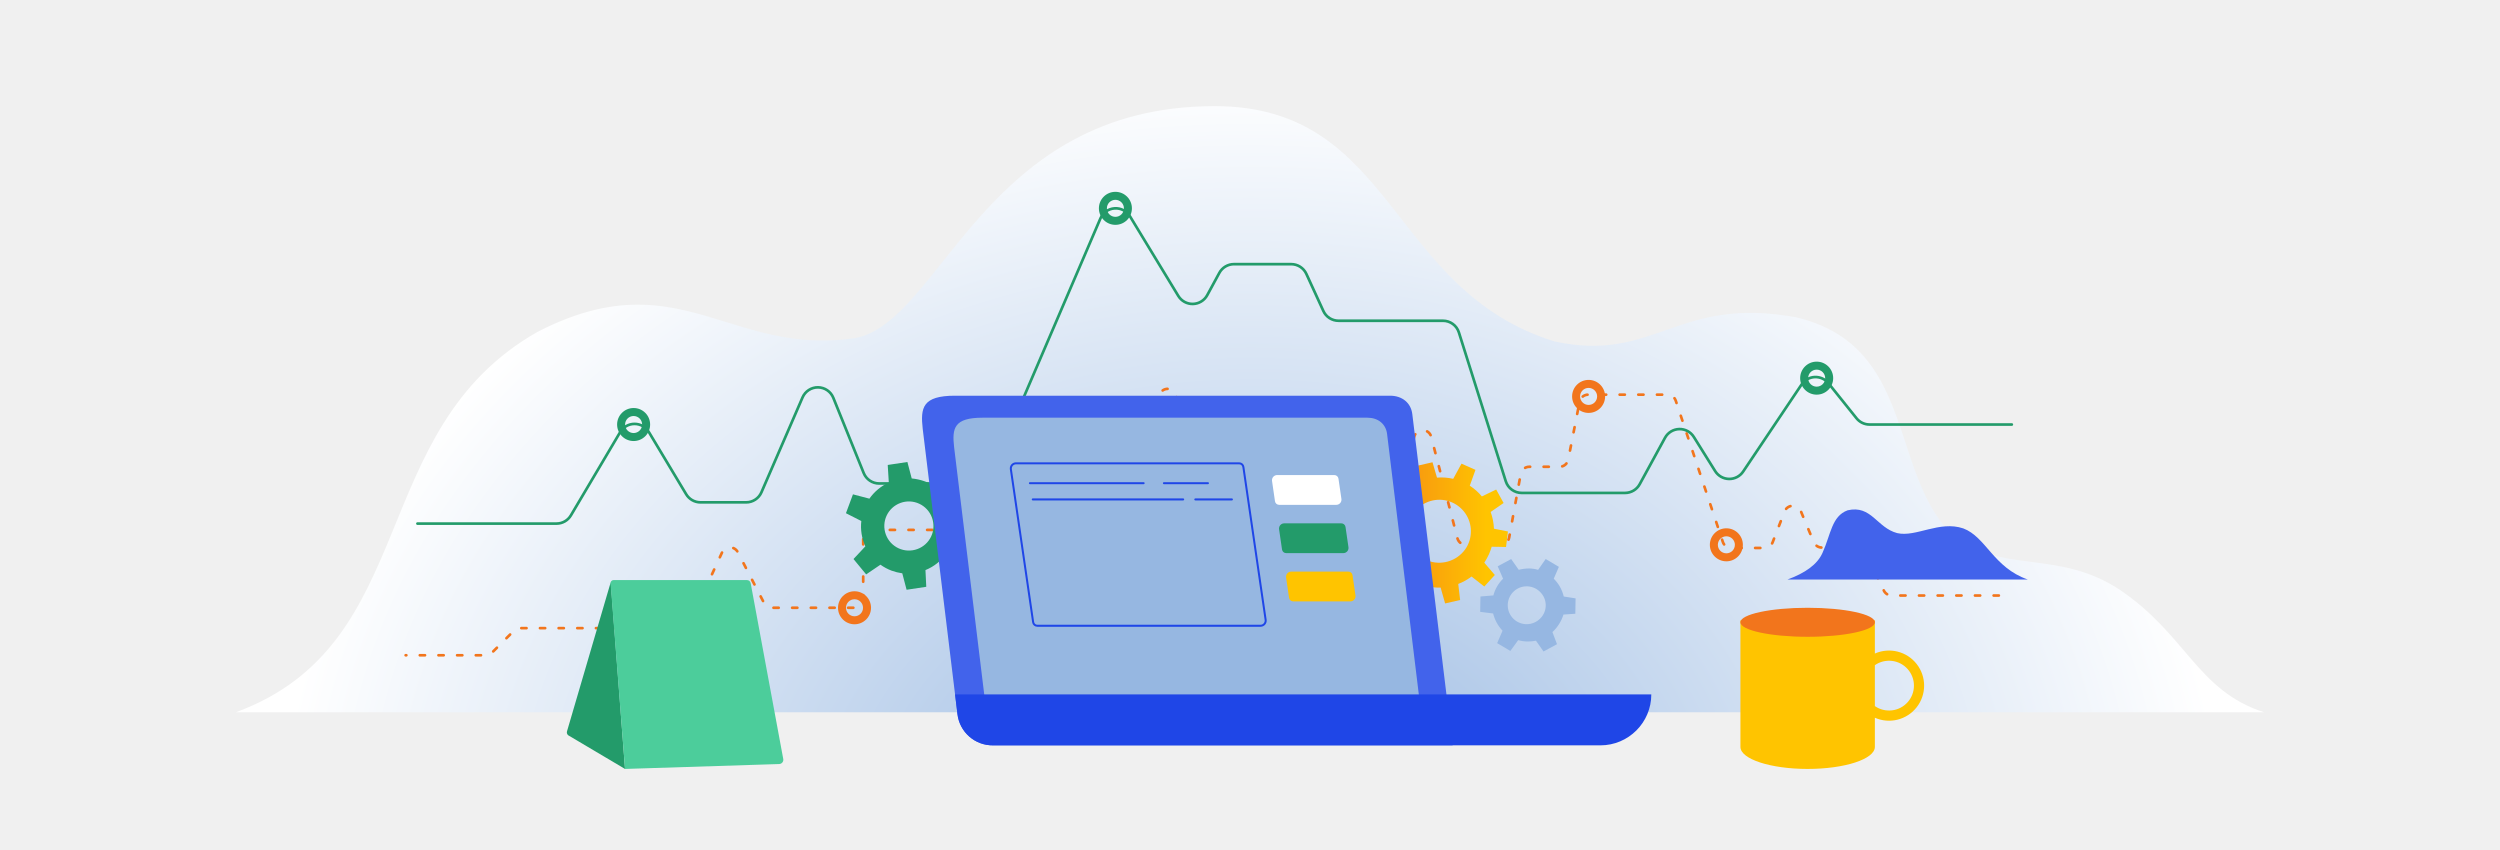
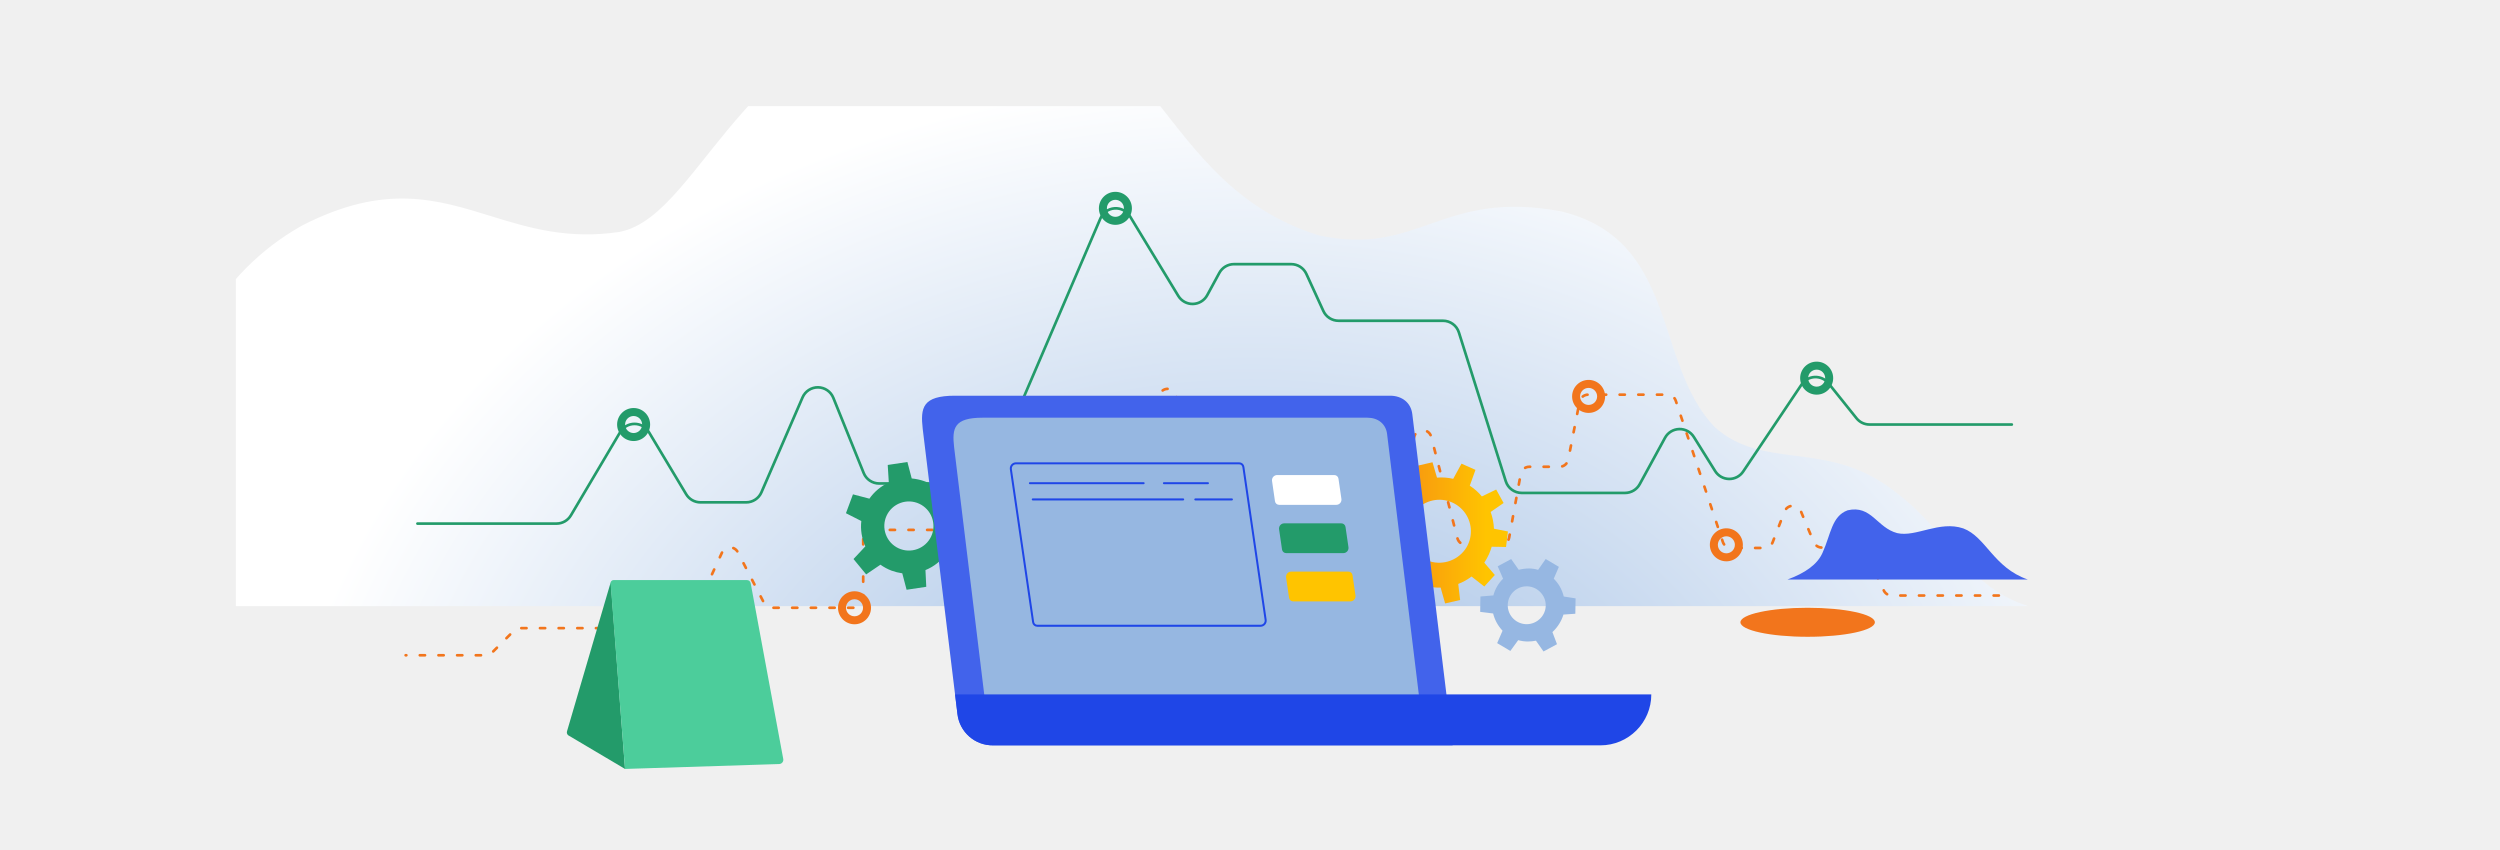
<svg xmlns="http://www.w3.org/2000/svg" viewBox="0 0 927.5 315">
  <defs>
-     <style>.a{clip-path:url(#a);}.b{fill:url(#b);}.c{clip-path:url(#c);}.d,.e,.m,.n{fill:none;stroke-miterlimit:10;}.d{stroke:#f2751c;stroke-dasharray:1.923 5;}.d,.e,.n{stroke-linecap:round;}.e{stroke:#239b6a;}.f{fill:url(#f);}.g{fill:#239b6a;}.h{fill:#4263eb;}.i{fill:#96b7e1;}.j{fill:#1f46e7;}.k{fill:#fff;}.l{fill:#ffc400;}.m,.n{stroke:#1f46e7;stroke-width:0.75px;}.o{fill:#4ccd9b;}.p{clip-path:url(#t);}.q{fill:url(#u);}.r{fill:#f2751c;}.s{fill:#96b7e2;}</style>
+     <style>.a{clip-path:url(#a)}.b{fill:url(#b)}.c{clip-path:url(#c)}.d,.e,.m,.n{fill:none;stroke-miterlimit:10}.d{stroke:#f2751c;stroke-dasharray:1.923 5}.d,.e,.n{stroke-linecap:round}.e{stroke:#239b6a}.f{fill:url(#f)}.g{fill:#239b6a}.h{fill:#4263eb}.i{fill:#96b7e1}.j{fill:#1f46e7}.k{fill:#fff}.l{fill:#ffc400}.m,.n{stroke:#1f46e7;stroke-width:.75px}.o{fill:#4ccd9b}.p{clip-path:url(#t)}.q{fill:url(#u)}.r{fill:#f2751c}.s{fill:#96b7e2}</style>
    <clipPath id="a">
-       <path d="M279.833,108.542c-18.974,2.846-33.367-1.444-47.278-5.733-20.3-6.261-39.574-12.523-70.555,3.4C97.833,142.522,119.125,222,50,247.375H802.5c-24.79-7.875-28.875-28.875-53.667-45.5-23.254-15.372-45.391-5.323-62.746-21-22.676-23.7-13.309-69.489-57.059-79.991-22.278-4.132-35.376.147-47.623,4.426-12.166,4.253-23.492,8.505-42.131,4.506C477.583,90.712,480.117,22.5,413.125,22.5c-85.75,0-101.208,79.917-133.292,86.042" transform="translate(-50 -22.5)" />
+       <path d="M279.833 108.542c-18.974 2.846-33.367-1.444-47.278-5.733-20.3-6.261-39.574-12.523-70.555 3.4C97.833 142.522 119.125 222 50 247.375h752.5c-24.79-7.875-28.875-28.875-53.667-45.5-23.254-15.372-45.391-5.323-62.746-21-22.676-23.7-13.309-69.489-57.059-79.991-22.278-4.132-35.376.147-47.623 4.426-12.166 4.253-23.492 8.505-42.131 4.506C477.583 90.712 480.117 22.5 413.125 22.5c-85.75 0-101.208 79.917-133.292 86.042" transform="translate(-50 -22.5)" />
    </clipPath>
-     <radialGradient id="b" cx="0.5" cy="1.214" r="1.602" gradientTransform="translate(0.351 0.257) scale(0.299 0.788)" gradientUnits="objectBoundingBox">
+     <radialGradient id="b" cx=".5" cy="1.214" r="1.602" gradientTransform="matrix(.299 0 0 .788 .351 .257)" gradientUnits="objectBoundingBox">
      <stop offset="0" stop-color="#96b7e1" />
      <stop offset="1" stop-color="#fff" />
    </radialGradient>
    <clipPath id="c">
-       <rect width="927.5" height="315" />
+       <path d="M0 0h927.5v315H0z" />
    </clipPath>
-     <linearGradient id="f" x1="-0.142" y1="0.315" x2="0.845" y2="0.315" gradientUnits="objectBoundingBox">
+     <linearGradient id="f" x1="-.142" y1=".315" x2=".845" y2=".315" gradientUnits="objectBoundingBox">
      <stop offset="0" stop-color="#f2751c" />
      <stop offset="1" stop-color="#ffc400" />
    </linearGradient>
    <clipPath id="t">
-       <path d="M418.847,163.327V148.141a9.238,9.238,0,1,1,0,15.187M368.97,131.514v46.96c0,4.51,11.165,8.165,24.939,8.165s24.938-3.656,24.938-8.165V167.641a13.016,13.016,0,1,0,0-23.812V131.514Z" transform="translate(-368.97 -131.514)" />
+       <path d="M418.847 163.327v-15.186a9.238 9.238 0 1 1 0 15.187m-49.877-31.814v46.96c0 4.51 11.165 8.165 24.939 8.165s24.938-3.656 24.938-8.165v-10.833a13.016 13.016 0 1 0 0-23.812v-12.315z" transform="translate(-368.97 -131.514)" />
    </clipPath>
    <linearGradient id="u" x1="-9.476" y1="1.539" x2="-9.45" y2="1.539" gradientUnits="objectBoundingBox">
      <stop offset="0" stop-color="#ff9a01" />
      <stop offset="1" stop-color="#ffc400" />
    </linearGradient>
  </defs>
-   <g transform="translate(0)">
-     <g transform="translate(87.5 39.375)">
-       <g class="a">
-         <rect class="b" width="752.5" height="224.875" />
-       </g>
-     </g>
-     <g class="c">
-       <path class="d" d="M677.063,159.114H637.329a3.252,3.252,0,0,1-2.933-1.846l-6.76-14.1a3.252,3.252,0,0,0-2.933-1.846H611.415a3.25,3.25,0,0,1-3-2l-4.8-11.491a3.251,3.251,0,0,0-6.032.081l-4.445,11.478a3.252,3.252,0,0,1-3.033,2.077H577.761a3.252,3.252,0,0,1-3.085-2.224L557.2,86.817a3.25,3.25,0,0,0-3.085-2.222h-29.4a3.249,3.249,0,0,0-3.192,2.625l-4.219,21.5a3.252,3.252,0,0,1-3.19,2.627H502.882a3.252,3.252,0,0,0-3.2,2.669L495.4,137.628a3.252,3.252,0,0,1-3.2,2.672h-12.85a3.252,3.252,0,0,1-3.15-2.44l-9.725-37.651a3.252,3.252,0,0,0-6.295-.009l-7.941,30.4a3.252,3.252,0,0,1-6.176.36l-4.608-11.811a3.252,3.252,0,0,0-6.064.012l-7.341,19.054a3.252,3.252,0,0,1-3.034,2.083H386.276a3.252,3.252,0,0,1-3.181-2.576L371.9,85.007a3.252,3.252,0,0,0-6.3-.231L352.275,130.64a3.252,3.252,0,0,1-6.291-.177l-4.578-19.835a3.252,3.252,0,0,0-6.275-.229l-15.764,50.965a3.254,3.254,0,0,1-3.106,2.291H297.127a3.251,3.251,0,0,1-3.252-3.25V138.025a3.252,3.252,0,0,0-3.251-3.251H259a3.252,3.252,0,0,0-3.252,3.251v22.381a3.251,3.251,0,0,1-3.252,3.25H221.856a3.251,3.251,0,0,1-2.889-1.76l-9.748-18.87a3.252,3.252,0,0,0-5.842.128l-12.089,26.173a3.254,3.254,0,0,1-2.952,1.888H128.472a3.246,3.246,0,0,0-2.3.952l-8.158,8.157a3.248,3.248,0,0,1-2.3.954H86" transform="translate(64.5 61.823)" />
-     </g>
-     <g class="c">
-       <path class="e" d="M88.5,161.125h51.6a6.184,6.184,0,0,0,5.32-3.033l18.3-30.915a6.182,6.182,0,0,1,10.621-.031l13.862,23.1a6.184,6.184,0,0,0,5.3,3h16.942a6.181,6.181,0,0,0,5.672-3.724L231.377,114.3a6.182,6.182,0,0,1,11.4.142l11.282,27.937a6.179,6.179,0,0,0,5.731,3.867h35.843a6.184,6.184,0,0,0,5.682-3.745l40.57-94.593a6.181,6.181,0,0,1,10.966-.772l17.927,29.528a6.183,6.183,0,0,0,10.72-.263L386,68.113a6.181,6.181,0,0,1,5.436-3.237h21.226a6.18,6.18,0,0,1,5.619,3.607L424.6,82.269a6.18,6.18,0,0,0,5.619,3.607h38.75a6.18,6.18,0,0,1,5.9,4.324l17.4,55.226a6.184,6.184,0,0,0,5.9,4.324h38.348a6.185,6.185,0,0,0,5.428-3.222l9.408-17.244a6.182,6.182,0,0,1,10.67-.317l7.931,12.693a6.183,6.183,0,0,0,10.376.168l21.707-32.337a6.18,6.18,0,0,1,9.956-.418l10.4,12.985a6.185,6.185,0,0,0,4.827,2.317H680" transform="translate(66.375 33.125)" />
-     </g>
-     <g class="c">
-       <path class="f" d="M756.128,124.765a24.62,24.62,0,0,0,1.729-3.137,21.088,21.088,0,0,0,1.024-2.817l5.314.128.7-5.763-5.186-1.024a20.567,20.567,0,0,0-1.217-6.211l4.8-3.33-2.753-4.994-5.314,2.561a19,19,0,0,0-4.482-3.97l2.113-5.891-5.186-2.305L744.6,93.647a19.135,19.135,0,0,0-6.019-.448l-1.665-5.7-5.571,1.281.7,6.019a20.6,20.6,0,0,0-4.8,2.945l-4.61-3.65-3.906,4.29,4.034,4.482a15.487,15.487,0,0,0-1.345,2.5c-.384.9-.7,1.793-1.024,2.689l-6.6-.128-.7,5.763,6.467,1.281a19.5,19.5,0,0,0,1.024,5.443L715.469,124l2.753,4.994,5.506-2.625a20.083,20.083,0,0,0,4.29,4.1l-1.985,5.571,5.186,2.305,2.817-5.058a18.571,18.571,0,0,0,5.891.7l1.665,5.891,5.571-1.281-.7-5.955a19.519,19.519,0,0,0,4.93-2.753l4.738,3.714,3.906-4.29Zm-20.233-.512a11.7,11.7,0,1,1,13.638-5.186A11.89,11.89,0,0,1,735.895,124.253Z" transform="translate(-205.455 84)" />
-       <path class="g" d="M818.8,143.5a17.588,17.588,0,0,0,7.8-6.2l5.6,1.6,2.6-7-5.1-2.8a18.2,18.2,0,0,0-1.6-9.8l4.3-4.6-4.7-5.7-5.2,3.7a14.714,14.714,0,0,0-3.9-2.1,20.472,20.472,0,0,0-4.9-1.1l-1.6-6.1-7.3,1.1.4,6.5a18.033,18.033,0,0,0-7.2,6l-6.1-1.6-2.6,7,5.7,2.9a17.822,17.822,0,0,0,1.5,9.4l-4.4,4.7,4.7,5.7,5.3-3.6a17.836,17.836,0,0,0,4.1,2.2,19.521,19.521,0,0,0,4,1l1.6,6.1,7.3-1.1Zm-3-7.8a9.112,9.112,0,1,1,5.4-11.7A9.074,9.074,0,0,1,815.8,135.7Z" transform="translate(-475.455 68)" />
-       <path class="h" d="M221.928,213.607h170.4L377.358,90.687c-.5-4.13-3.74-6.8-8.251-6.8H207.731c-12.075,0-12.9,4.387-12,12.362l12.877,105.705a13.143,13.143,0,0,0,13.319,11.648" transform="translate(146.602 62.919)" />
-     </g>
-     <g class="c">
-       <path class="i" d="M225.537,203.271H376.244L363,94.56c-.445-3.651-3.308-6.009-7.3-6.009H212.983c-10.68,0-11.408,3.88-10.612,10.934l11.389,93.487a11.618,11.618,0,0,0,11.777,10.3" transform="translate(151.603 66.412)" />
-     </g>
-     <g class="c">
-       <path class="j" d="M202.474,147.219l.882,7.247a13.144,13.144,0,0,0,13.318,11.646H441.888a18.893,18.893,0,0,0,18.891-18.893Z" transform="translate(151.855 110.414)" />
-     </g>
-     <g class="c">
-       <path class="k" d="M293.557,111.762H272.35a1.558,1.558,0,0,1-1.575-1.344l-1.1-7.574a1.918,1.918,0,0,1,1.878-2.132h21.208a1.556,1.556,0,0,1,1.573,1.344l1.1,7.574a1.921,1.921,0,0,1-1.879,2.132" transform="translate(202.241 75.534)" />
-     </g>
-     <g class="c">
-       <path class="g" d="M295.046,122h-21.2a1.555,1.555,0,0,1-1.575-1.344l-1.1-7.572a1.918,1.918,0,0,1,1.878-2.133h21.207a1.556,1.556,0,0,1,1.573,1.344l1.1,7.574a1.92,1.92,0,0,1-1.88,2.132" transform="translate(203.359 83.211)" />
-     </g>
-     <g class="c">
-       <path class="l" d="M296.538,132.233H275.331a1.555,1.555,0,0,1-1.573-1.342l-1.1-7.574a1.919,1.919,0,0,1,1.878-2.133H295.74a1.556,1.556,0,0,1,1.573,1.344l1.1,7.574a1.92,1.92,0,0,1-1.879,2.132" transform="translate(204.477 90.887)" />
-     </g>
-     <g class="c">
-       <path class="m" d="M306.963,158.491H224.151a1.557,1.557,0,0,1-1.573-1.344l-8.272-56.791a1.92,1.92,0,0,1,1.88-2.132H299a1.557,1.557,0,0,1,1.573,1.342l8.272,56.791A1.921,1.921,0,0,1,306.963,158.491Z" transform="translate(160.716 73.669)" />
-     </g>
-     <g class="c">
-       <line class="n" x2="42.186" transform="translate(382.1 179.261)" />
-     </g>
-     <g class="c">
-       <line class="n" x2="16.322" transform="translate(431.819 179.261)" />
-     </g>
-     <g class="c">
-       <line class="n" x2="55.792" transform="translate(383.157 185.286)" />
-     </g>
-     <g class="c">
-       <line class="n" x2="13.563" transform="translate(443.466 185.286)" />
-     </g>
-     <g class="c">
-       <path class="g" d="M141.762,192.7l-21.1-12.5a1.4,1.4,0,0,1-.4-1.556l16.186-55.2Z" transform="translate(90.125 92.578)" />
-     </g>
-     <g class="c">
-       <path class="o" d="M192,191.224l-57.2,1.82-5.362-68.885a1.1,1.1,0,0,1,1.094-1.181h49.509a1.4,1.4,0,0,1,1.358,1.045l12.084,65.2a1.593,1.593,0,0,1-1.484,2" transform="translate(97.08 92.233)" />
-     </g>
-     <g class="c">
-       <path class="h" d="M378.964,133.993h89.1c-12.761-4.449-15.495-15.824-23.917-18.958-8.823-2.991-17.574,3.353-24.5,1.75-7.593-2.005-9.562-10.537-18.421-8.459-5.906,2.188-6.186,8.9-9.287,15.75-1.9,4.358-6.508,7.541-12.98,9.917" transform="translate(284.223 81.002)" />
-     </g>
-     <g transform="translate(645.698 230.15)">
-       <g class="p">
-         <rect class="q" width="68.142" height="55.125" />
-       </g>
-     </g>
-     <g class="c">
-       <path class="r" d="M418.846,134.231c0,2.973-11.165,5.383-24.938,5.383s-24.938-2.41-24.938-5.383,11.165-5.383,24.938-5.383,24.938,2.41,24.938,5.383" transform="translate(276.728 96.636)" />
-     </g>
-     <g class="c">
-       <path class="g" d="M136.952,86.5a6.125,6.125,0,1,0,6.125,6.125,6.125,6.125,0,0,0-6.125-6.125m0,9.286a3.161,3.161,0,1,1,3.159-3.161,3.16,3.16,0,0,1-3.159,3.161" transform="translate(98.12 64.875)" />
-     </g>
-     <g class="c">
-       <path class="g" d="M239.091,40.667a6.125,6.125,0,1,0,6.125,6.125,6.125,6.125,0,0,0-6.125-6.125m0,9.284a3.16,3.16,0,1,1,3.159-3.159,3.158,3.158,0,0,1-3.159,3.159" transform="translate(174.724 30.5)" />
-     </g>
-     <g class="c">
-       <path class="g" d="M387.758,76.667a6.125,6.125,0,1,0,6.125,6.125,6.125,6.125,0,0,0-6.125-6.125m0,9.284a3.16,3.16,0,1,1,3.159-3.159,3.158,3.158,0,0,1-3.159,3.159" transform="translate(286.225 57.5)" />
-     </g>
-     <g class="c">
-       <path class="r" d="M183.783,125.348a6.125,6.125,0,1,0,6.125,6.125,6.125,6.125,0,0,0-6.125-6.125m0,9.284a3.161,3.161,0,1,1,3.159-3.161,3.16,3.16,0,0,1-3.159,3.161" transform="translate(133.243 94.011)" />
-     </g>
-     <g class="c">
-       <path class="r" d="M339.41,80.539a6.125,6.125,0,1,0,6.125,6.125,6.125,6.125,0,0,0-6.125-6.125m0,9.284a3.16,3.16,0,1,1,3.159-3.159,3.158,3.158,0,0,1-3.159,3.159" transform="translate(249.964 60.404)" />
-     </g>
-     <g class="c">
-       <path class="r" d="M368.615,112a6.125,6.125,0,1,0,6.125,6.125A6.124,6.124,0,0,0,368.615,112m0,9.284a3.16,3.16,0,1,1,3.159-3.159,3.16,3.16,0,0,1-3.159,3.159" transform="translate(271.867 84)" />
-     </g>
-     <path class="s" d="M797.4,95.5a14.759,14.759,0,0,0,4.1-6.5l4.4-.3L806,83l-4.4-.7a13.539,13.539,0,0,0-3.7-6.6l1.9-4.4-4.9-2.9-2.8,4a12.7,12.7,0,0,0-3.4-.5,15.827,15.827,0,0,0-3.8.5l-2.8-4-5,2.7,2,4.6a13.4,13.4,0,0,0-3.6,6.2l-4.8.4-.1,5.7,4.8.6a14.39,14.39,0,0,0,3.5,6.4l-2,4.6,4.9,2.9,2.9-4a13.448,13.448,0,0,0,3.5.5,15.526,15.526,0,0,0,3.1-.3l2.8,4,5-2.7Zm-5-4.6a7.023,7.023,0,1,1,.8-9.9A6.9,6.9,0,0,1,792.4,90.9Z" transform="translate(-221.455 139)" />
+   <g class="a">
+     <path class="b" d="M87.5 39.375H840V264.25H87.5z" />
  </g>
+   <g class="c">
+     <path class="d" d="M741.563 220.937h-39.734a3.252 3.252 0 0 1-2.933-1.846l-6.76-14.1a3.252 3.252 0 0 0-2.933-1.846h-13.288a3.25 3.25 0 0 1-3-2l-4.8-11.491a3.251 3.251 0 0 0-6.032.081l-4.445 11.478a3.252 3.252 0 0 1-3.033 2.077h-12.344a3.252 3.252 0 0 1-3.085-2.224L621.7 148.64a3.25 3.25 0 0 0-3.085-2.222h-29.4a3.249 3.249 0 0 0-3.192 2.625l-4.219 21.5a3.252 3.252 0 0 1-3.19 2.627h-11.232a3.252 3.252 0 0 0-3.2 2.669l-4.282 23.612a3.252 3.252 0 0 1-3.2 2.672h-12.85a3.252 3.252 0 0 1-3.15-2.44l-9.725-37.651a3.252 3.252 0 0 0-6.295-.009l-7.941 30.4a3.252 3.252 0 0 1-6.176.36l-4.608-11.811a3.252 3.252 0 0 0-6.064.012l-7.341 19.054a3.252 3.252 0 0 1-3.034 2.083h-38.74a3.252 3.252 0 0 1-3.181-2.576L436.4 146.83a3.252 3.252 0 0 0-6.3-.231l-13.325 45.864a3.252 3.252 0 0 1-6.291-.177l-4.578-19.835a3.252 3.252 0 0 0-6.275-.229l-15.764 50.965a3.254 3.254 0 0 1-3.106 2.291h-19.134a3.251 3.251 0 0 1-3.252-3.25v-22.38a3.252 3.252 0 0 0-3.251-3.251H323.5a3.252 3.252 0 0 0-3.252 3.251v22.381a3.251 3.251 0 0 1-3.252 3.25h-30.64a3.251 3.251 0 0 1-2.889-1.76l-9.748-18.87a3.252 3.252 0 0 0-5.842.128l-12.089 26.173a3.254 3.254 0 0 1-2.952 1.888h-59.864a3.246 3.246 0 0 0-2.3.952l-8.158 8.157a3.248 3.248 0 0 1-2.3.954H150.5" />
+   </g>
+   <g class="c">
+     <path class="e" d="M154.875 194.25h51.6a6.184 6.184 0 0 0 5.32-3.033l18.3-30.915a6.182 6.182 0 0 1 10.621-.031l13.862 23.1a6.184 6.184 0 0 0 5.3 3h16.942a6.181 6.181 0 0 0 5.672-3.724l15.26-35.222a6.182 6.182 0 0 1 11.4.142l11.282 27.937a6.179 6.179 0 0 0 5.731 3.867h35.843a6.184 6.184 0 0 0 5.682-3.745l40.57-94.593a6.181 6.181 0 0 1 10.966-.772l17.927 29.528a6.183 6.183 0 0 0 10.72-.263l4.502-8.288a6.181 6.181 0 0 1 5.436-3.237h21.226a6.18 6.18 0 0 1 5.619 3.607l6.319 13.786a6.18 6.18 0 0 0 5.619 3.607h38.75a6.18 6.18 0 0 1 5.9 4.324l17.4 55.226a6.184 6.184 0 0 0 5.9 4.324h38.348a6.185 6.185 0 0 0 5.428-3.222l9.408-17.244a6.182 6.182 0 0 1 10.67-.317l7.931 12.693a6.183 6.183 0 0 0 10.376.168l21.707-32.337a6.18 6.18 0 0 1 9.956-.418l10.4 12.985a6.185 6.185 0 0 0 4.827 2.317h52.78" />
+   </g>
+   <g class="c">
+     <path class="f" d="M550.673 208.765a24.62 24.62 0 0 0 1.729-3.137 21.088 21.088 0 0 0 1.024-2.817l5.314.128.7-5.763-5.186-1.024a20.567 20.567 0 0 0-1.217-6.211l4.8-3.33-2.753-4.994-5.314 2.561a19 19 0 0 0-4.482-3.97l2.113-5.891-5.186-2.305-3.07 5.635a19.135 19.135 0 0 0-6.019-.448l-1.665-5.7-5.571 1.281.7 6.019a20.6 20.6 0 0 0-4.8 2.945l-4.61-3.65-3.906 4.29 4.034 4.482a15.487 15.487 0 0 0-1.345 2.5c-.384.9-.7 1.793-1.024 2.689l-6.6-.128-.7 5.763 6.467 1.281a19.5 19.5 0 0 0 1.024 5.443L510.014 208l2.753 4.994 5.506-2.625a20.083 20.083 0 0 0 4.29 4.1l-1.985 5.571 5.186 2.305 2.817-5.058a18.571 18.571 0 0 0 5.891.7l1.665 5.891 5.571-1.281-.7-5.955a19.519 19.519 0 0 0 4.93-2.753l4.738 3.714 3.906-4.29zm-20.233-.512a11.7 11.7 0 1 1 13.638-5.186 11.89 11.89 0 0 1-13.638 5.186z" />
+     <path class="g" d="M343.345 211.5a17.588 17.588 0 0 0 7.8-6.2l5.6 1.6 2.6-7-5.1-2.8a18.2 18.2 0 0 0-1.6-9.8l4.3-4.6-4.7-5.7-5.2 3.7a14.714 14.714 0 0 0-3.9-2.1 20.472 20.472 0 0 0-4.9-1.1l-1.6-6.1-7.3 1.1.4 6.5a18.033 18.033 0 0 0-7.2 6l-6.1-1.6-2.6 7 5.7 2.9a17.822 17.822 0 0 0 1.5 9.4l-4.4 4.7 4.7 5.7 5.3-3.6a17.836 17.836 0 0 0 4.1 2.2 19.521 19.521 0 0 0 4 1l1.6 6.1 7.3-1.1zm-3-7.8a9.112 9.112 0 1 1 5.4-11.7 9.074 9.074 0 0 1-5.4 11.7z" />
+     <path class="h" d="M368.53 276.526h170.4l-14.97-122.92c-.5-4.13-3.74-6.8-8.251-6.8H354.333c-12.075 0-12.9 4.387-12 12.362l12.877 105.705a13.143 13.143 0 0 0 13.319 11.648" />
+   </g>
+   <g class="c">
+     <path class="i" d="M377.14 269.683h150.707l-13.244-108.711c-.445-3.651-3.308-6.009-7.3-6.009H364.586c-10.68 0-11.408 3.88-10.612 10.934l11.389 93.487a11.618 11.618 0 0 0 11.777 10.3" />
+   </g>
+   <g class="c">
+     <path class="j" d="M354.329 257.633l.882 7.247a13.144 13.144 0 0 0 13.318 11.646h225.214a18.893 18.893 0 0 0 18.891-18.893z" />
+   </g>
+   <g class="c">
+     <path class="k" d="M495.798 187.296h-21.207a1.558 1.558 0 0 1-1.575-1.344l-1.1-7.574a1.918 1.918 0 0 1 1.878-2.132h21.208a1.556 1.556 0 0 1 1.573 1.344l1.1 7.574a1.921 1.921 0 0 1-1.879 2.132" />
+   </g>
+   <g class="c">
+     <path class="g" d="M498.405 205.211h-21.2a1.555 1.555 0 0 1-1.575-1.344l-1.1-7.572a1.918 1.918 0 0 1 1.878-2.133h21.207a1.556 1.556 0 0 1 1.573 1.344l1.1 7.574a1.92 1.92 0 0 1-1.88 2.132" />
+   </g>
+   <g class="c">
+     <path class="l" d="M501.015 223.12h-21.207a1.555 1.555 0 0 1-1.573-1.342l-1.1-7.574a1.919 1.919 0 0 1 1.878-2.133h21.204a1.556 1.556 0 0 1 1.573 1.344l1.1 7.574a1.92 1.92 0 0 1-1.879 2.132" />
+   </g>
+   <g class="c">
+     <path class="m" d="M467.679 232.16h-82.812a1.557 1.557 0 0 1-1.573-1.344l-8.272-56.791a1.92 1.92 0 0 1 1.88-2.132h82.814a1.557 1.557 0 0 1 1.573 1.342l8.272 56.791a1.921 1.921 0 0 1-1.882 2.134z" />
+   </g>
+   <g class="c">
+     <path class="n" d="M382.1 179.261h42.186" />
+   </g>
+   <g class="c">
+     <path class="n" d="M431.819 179.261h16.322" />
+   </g>
+   <g class="c">
+     <path class="n" d="M383.157 185.286h55.792" />
+   </g>
+   <g class="c">
+     <path class="n" d="M443.466 185.286h13.563" />
+   </g>
+   <g class="c">
+     <path class="g" d="M231.887 285.278l-21.1-12.5a1.4 1.4 0 0 1-.4-1.556l16.186-55.2z" />
+   </g>
+   <g class="c">
+     <path class="o" d="M289.08 283.457l-57.2 1.82-5.362-68.885a1.1 1.1 0 0 1 1.094-1.181h49.509a1.4 1.4 0 0 1 1.358 1.045l12.084 65.2a1.593 1.593 0 0 1-1.484 2" />
+   </g>
+   <g class="c">
+     <path class="h" d="M663.187 214.995h89.1c-12.761-4.449-15.495-15.824-23.917-18.958-8.823-2.991-17.574 3.353-24.5 1.75-7.593-2.005-9.562-10.537-18.421-8.459-5.906 2.188-6.186 8.9-9.287 15.75-1.9 4.358-6.508 7.541-12.98 9.917" />
+   </g>
+   <g class="p">
+     <path class="q" d="M645.698 230.15h68.142v55.125h-68.142z" />
+   </g>
+   <g class="c">
+     <path class="r" d="M695.574 230.867c0 2.973-11.165 5.383-24.938 5.383s-24.938-2.41-24.938-5.383 11.165-5.383 24.938-5.383 24.938 2.41 24.938 5.383" />
+   </g>
+   <g class="c">
+     <path class="g" d="M235.072 151.375a6.125 6.125 0 1 0 6.125 6.125 6.125 6.125 0 0 0-6.125-6.125m0 9.286a3.161 3.161 0 1 1 3.159-3.161 3.16 3.16 0 0 1-3.159 3.161" />
+   </g>
+   <g class="c">
+     <path class="g" d="M413.815 71.167a6.125 6.125 0 1 0 6.125 6.125 6.125 6.125 0 0 0-6.125-6.125m0 9.284a3.16 3.16 0 1 1 3.159-3.159 3.158 3.158 0 0 1-3.159 3.159" />
+   </g>
+   <g class="c">
+     <path class="g" d="M673.983 134.167a6.125 6.125 0 1 0 6.125 6.125 6.125 6.125 0 0 0-6.125-6.125m0 9.284a3.16 3.16 0 1 1 3.159-3.159 3.158 3.158 0 0 1-3.159 3.159" />
+   </g>
+   <g class="c">
+     <path class="r" d="M317.026 219.359a6.125 6.125 0 1 0 6.125 6.125 6.125 6.125 0 0 0-6.125-6.125m0 9.284a3.161 3.161 0 1 1 3.159-3.161 3.16 3.16 0 0 1-3.159 3.161" />
+   </g>
+   <g class="c">
+     <path class="r" d="M589.374 140.943a6.125 6.125 0 1 0 6.125 6.125 6.125 6.125 0 0 0-6.125-6.125m0 9.284a3.16 3.16 0 1 1 3.159-3.159 3.158 3.158 0 0 1-3.159 3.159" />
+   </g>
+   <g class="c">
+     <path class="r" d="M640.482 196a6.125 6.125 0 1 0 6.125 6.125 6.124 6.124 0 0 0-6.125-6.125m0 9.284a3.16 3.16 0 1 1 3.159-3.159 3.16 3.16 0 0 1-3.159 3.159" />
+   </g>
+   <path class="s" d="M575.945 234.5a14.759 14.759 0 0 0 4.1-6.5l4.4-.3.1-5.7-4.4-.7a13.539 13.539 0 0 0-3.7-6.6l1.9-4.4-4.9-2.9-2.8 4a12.7 12.7 0 0 0-3.4-.5 15.827 15.827 0 0 0-3.8.5l-2.8-4-5 2.7 2 4.6a13.4 13.4 0 0 0-3.6 6.2l-4.8.4-.1 5.7 4.8.6a14.39 14.39 0 0 0 3.5 6.4l-2 4.6 4.9 2.9 2.9-4a13.448 13.448 0 0 0 3.5.5 15.526 15.526 0 0 0 3.1-.3l2.8 4 5-2.7zm-5-4.6a7.023 7.023 0 1 1 .8-9.9 6.9 6.9 0 0 1-.8 9.9z" />
</svg>
